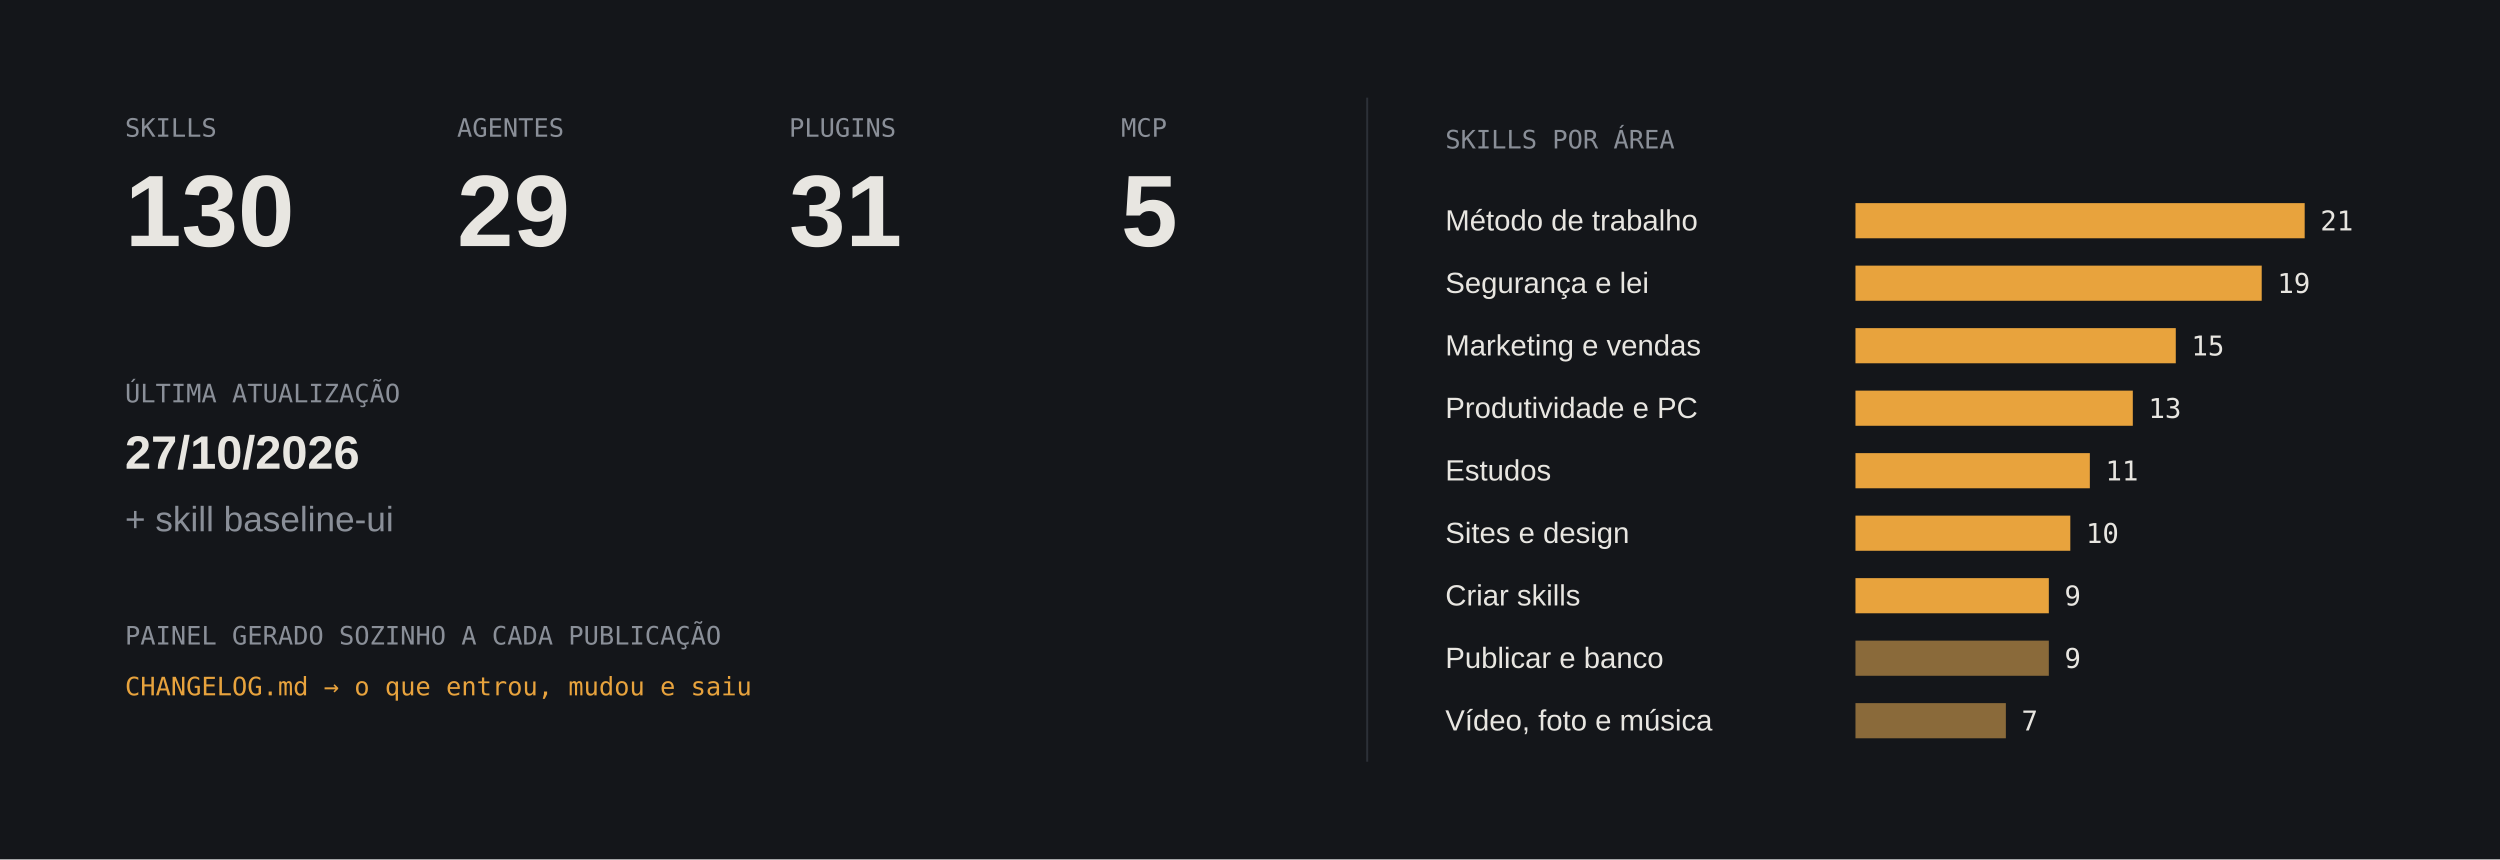
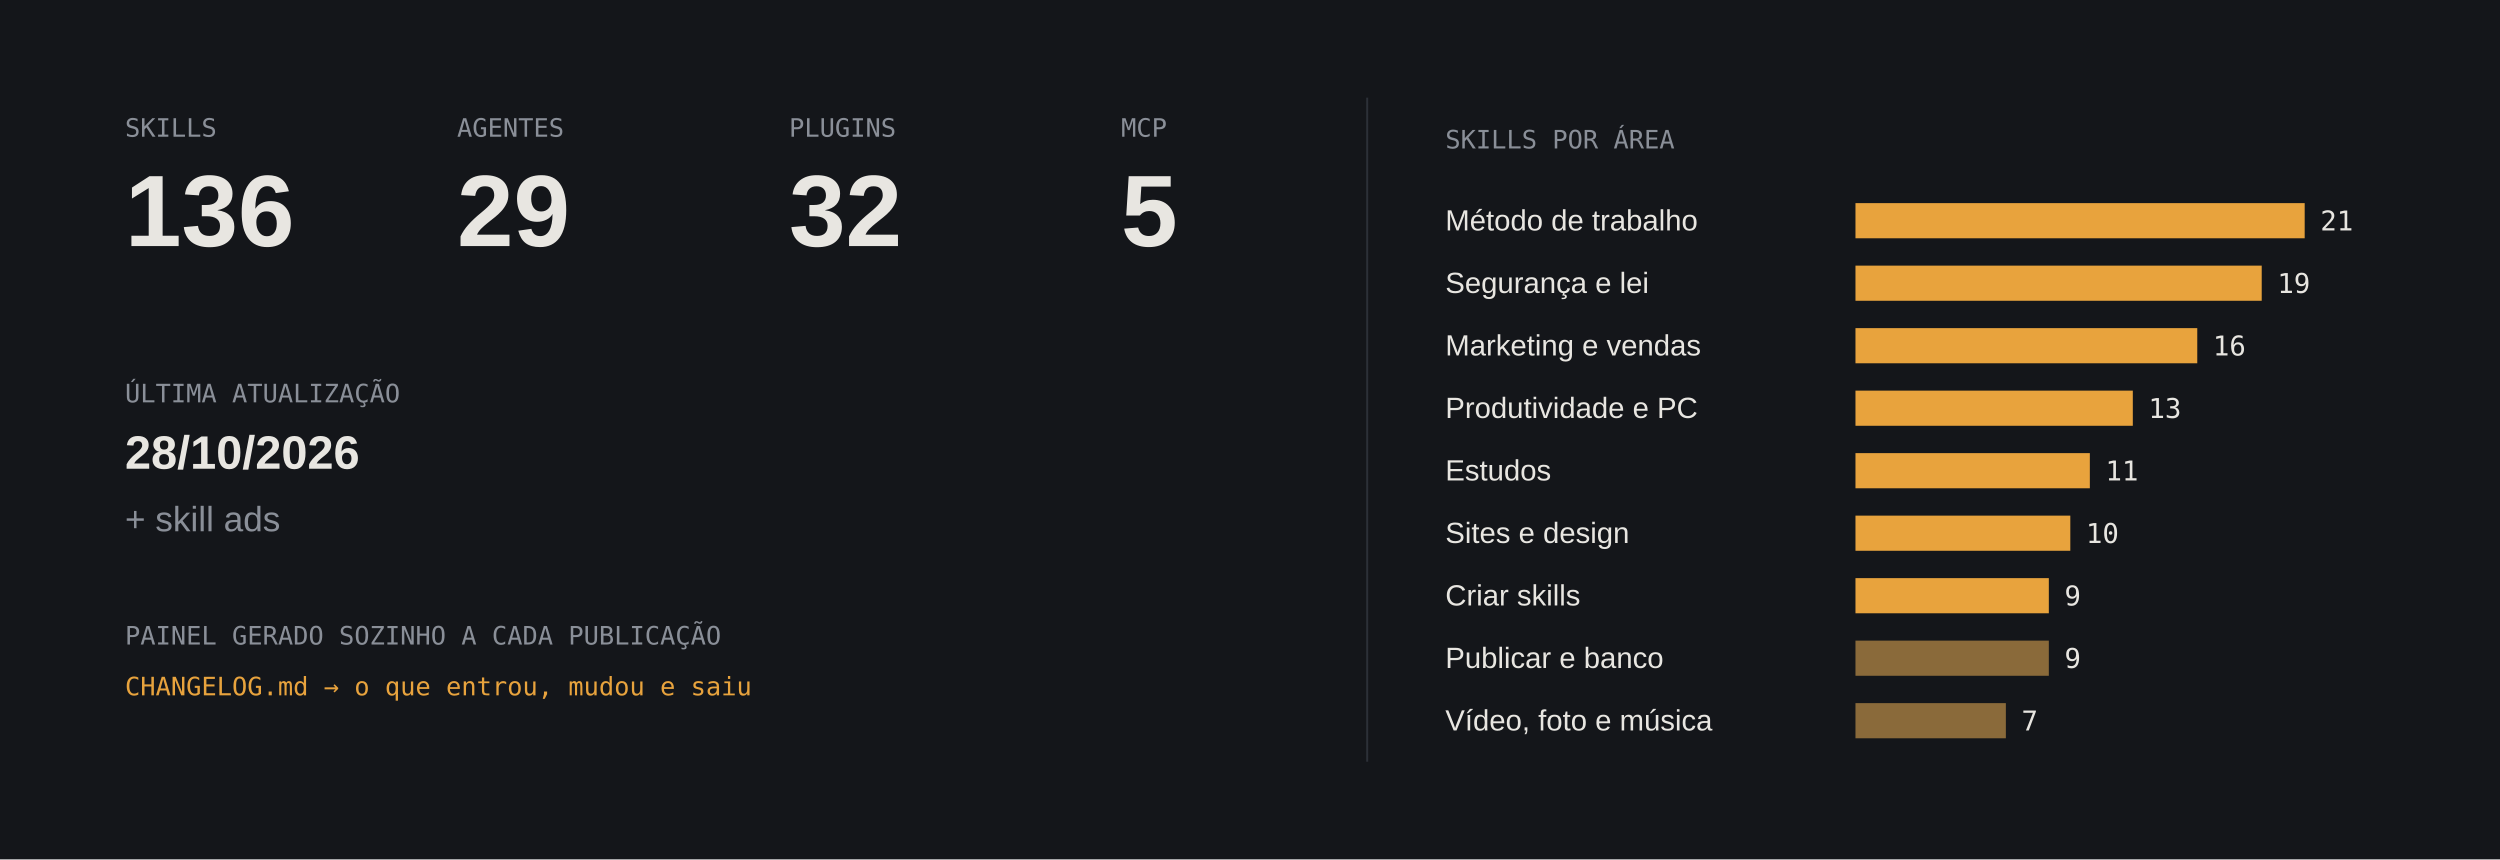
- <svg xmlns="http://www.w3.org/2000/svg" viewBox="0 0 1280 440" width="1280" height="440" role="img" aria-label="Painel do kit: skills por área e última atualização 27/10/2026">
+ <svg xmlns="http://www.w3.org/2000/svg" viewBox="0 0 1280 440" width="1280" height="440" role="img" aria-label="Painel do kit: skills por área e última atualização 28/10/2026">
  <rect width="1280" height="440" fill="#14161a" />
  <text x="64" y="70" font-family="'JetBrains Mono','Cascadia Code',Consolas,'DejaVu Sans Mono',monospace" font-size="13" fill="#8a8f98">SKILLS</text>
-   <text x="64" y="126" font-family="'Inter Tight','Segoe UI','Helvetica Neue',Arial,sans-serif" font-size="52" font-weight="700" fill="#e8e6e1">130</text>
+   <text x="64" y="126" font-family="'Inter Tight','Segoe UI','Helvetica Neue',Arial,sans-serif" font-size="52" font-weight="700" fill="#e8e6e1">136</text>
  <text x="234" y="70" font-family="'JetBrains Mono','Cascadia Code',Consolas,'DejaVu Sans Mono',monospace" font-size="13" fill="#8a8f98">AGENTES</text>
  <text x="234" y="126" font-family="'Inter Tight','Segoe UI','Helvetica Neue',Arial,sans-serif" font-size="52" font-weight="700" fill="#e8e6e1">29</text>
  <text x="404" y="70" font-family="'JetBrains Mono','Cascadia Code',Consolas,'DejaVu Sans Mono',monospace" font-size="13" fill="#8a8f98">PLUGINS</text>
-   <text x="404" y="126" font-family="'Inter Tight','Segoe UI','Helvetica Neue',Arial,sans-serif" font-size="52" font-weight="700" fill="#e8e6e1">31</text>
+   <text x="404" y="126" font-family="'Inter Tight','Segoe UI','Helvetica Neue',Arial,sans-serif" font-size="52" font-weight="700" fill="#e8e6e1">32</text>
  <text x="574" y="70" font-family="'JetBrains Mono','Cascadia Code',Consolas,'DejaVu Sans Mono',monospace" font-size="13" fill="#8a8f98">MCP</text>
  <text x="574" y="126" font-family="'Inter Tight','Segoe UI','Helvetica Neue',Arial,sans-serif" font-size="52" font-weight="700" fill="#e8e6e1">5</text>
  <text x="64" y="206" font-family="'JetBrains Mono','Cascadia Code',Consolas,'DejaVu Sans Mono',monospace" font-size="13" fill="#8a8f98">ÚLTIMA ATUALIZAÇÃO</text>
-   <text x="64" y="240" font-family="'Inter Tight','Segoe UI','Helvetica Neue',Arial,sans-serif" font-size="24" font-weight="700" fill="#e8e6e1">27/10/2026</text>
-   <text x="64" y="272" font-family="'Inter Tight','Segoe UI','Helvetica Neue',Arial,sans-serif" font-size="18" fill="#8a8f98">+ skill baseline-ui</text>
+   <text x="64" y="240" font-family="'Inter Tight','Segoe UI','Helvetica Neue',Arial,sans-serif" font-size="24" font-weight="700" fill="#e8e6e1">28/10/2026</text>
+   <text x="64" y="272" font-family="'Inter Tight','Segoe UI','Helvetica Neue',Arial,sans-serif" font-size="18" fill="#8a8f98">+ skill ads</text>
  <text x="64" y="330" font-family="'JetBrains Mono','Cascadia Code',Consolas,'DejaVu Sans Mono',monospace" font-size="13" fill="#8a8f98">PAINEL GERADO SOZINHO A CADA PUBLICAÇÃO</text>
  <text x="64" y="356" font-family="'JetBrains Mono','Cascadia Code',Consolas,'DejaVu Sans Mono',monospace" font-size="13" fill="#e8a33d">CHANGELOG.md → o que entrou, mudou e saiu</text>
  <line x1="700" y1="50" x2="700" y2="390" stroke="#2c3038" />
  <text x="740" y="76" font-family="'JetBrains Mono','Cascadia Code',Consolas,'DejaVu Sans Mono',monospace" font-size="13" fill="#8a8f98">SKILLS POR ÁREA</text>
  <text x="740" y="118" font-family="'Inter Tight','Segoe UI','Helvetica Neue',Arial,sans-serif" font-size="15" fill="#e8e6e1">Método de trabalho</text>
  <rect x="950" y="104" width="230" height="18" fill="#e8a33d" />
  <text x="1188" y="118" font-family="'JetBrains Mono','Cascadia Code',Consolas,'DejaVu Sans Mono',monospace" font-size="14" fill="#e8e6e1">21</text>
  <text x="740" y="150" font-family="'Inter Tight','Segoe UI','Helvetica Neue',Arial,sans-serif" font-size="15" fill="#e8e6e1">Segurança e lei</text>
  <rect x="950" y="136" width="208" height="18" fill="#e8a33d" />
  <text x="1166" y="150" font-family="'JetBrains Mono','Cascadia Code',Consolas,'DejaVu Sans Mono',monospace" font-size="14" fill="#e8e6e1">19</text>
  <text x="740" y="182" font-family="'Inter Tight','Segoe UI','Helvetica Neue',Arial,sans-serif" font-size="15" fill="#e8e6e1">Marketing e vendas</text>
-   <rect x="950" y="168" width="164" height="18" fill="#e8a33d" />
-   <text x="1122" y="182" font-family="'JetBrains Mono','Cascadia Code',Consolas,'DejaVu Sans Mono',monospace" font-size="14" fill="#e8e6e1">15</text>
+   <rect x="950" y="168" width="175" height="18" fill="#e8a33d" />
+   <text x="1133" y="182" font-family="'JetBrains Mono','Cascadia Code',Consolas,'DejaVu Sans Mono',monospace" font-size="14" fill="#e8e6e1">16</text>
  <text x="740" y="214" font-family="'Inter Tight','Segoe UI','Helvetica Neue',Arial,sans-serif" font-size="15" fill="#e8e6e1">Produtividade e PC</text>
  <rect x="950" y="200" width="142" height="18" fill="#e8a33d" />
  <text x="1100" y="214" font-family="'JetBrains Mono','Cascadia Code',Consolas,'DejaVu Sans Mono',monospace" font-size="14" fill="#e8e6e1">13</text>
  <text x="740" y="246" font-family="'Inter Tight','Segoe UI','Helvetica Neue',Arial,sans-serif" font-size="15" fill="#e8e6e1">Estudos</text>
  <rect x="950" y="232" width="120" height="18" fill="#e8a33d" />
  <text x="1078" y="246" font-family="'JetBrains Mono','Cascadia Code',Consolas,'DejaVu Sans Mono',monospace" font-size="14" fill="#e8e6e1">11</text>
  <text x="740" y="278" font-family="'Inter Tight','Segoe UI','Helvetica Neue',Arial,sans-serif" font-size="15" fill="#e8e6e1">Sites e design</text>
  <rect x="950" y="264" width="110" height="18" fill="#e8a33d" />
  <text x="1068" y="278" font-family="'JetBrains Mono','Cascadia Code',Consolas,'DejaVu Sans Mono',monospace" font-size="14" fill="#e8e6e1">10</text>
  <text x="740" y="310" font-family="'Inter Tight','Segoe UI','Helvetica Neue',Arial,sans-serif" font-size="15" fill="#e8e6e1">Criar skills</text>
  <rect x="950" y="296" width="99" height="18" fill="#e8a33d" />
  <text x="1057" y="310" font-family="'JetBrains Mono','Cascadia Code',Consolas,'DejaVu Sans Mono',monospace" font-size="14" fill="#e8e6e1">9</text>
  <text x="740" y="342" font-family="'Inter Tight','Segoe UI','Helvetica Neue',Arial,sans-serif" font-size="15" fill="#e8e6e1">Publicar e banco</text>
  <rect x="950" y="328" width="99" height="18" fill="#8a6a3a" />
  <text x="1057" y="342" font-family="'JetBrains Mono','Cascadia Code',Consolas,'DejaVu Sans Mono',monospace" font-size="14" fill="#e8e6e1">9</text>
  <text x="740" y="374" font-family="'Inter Tight','Segoe UI','Helvetica Neue',Arial,sans-serif" font-size="15" fill="#e8e6e1">Vídeo, foto e música</text>
  <rect x="950" y="360" width="77" height="18" fill="#8a6a3a" />
  <text x="1035" y="374" font-family="'JetBrains Mono','Cascadia Code',Consolas,'DejaVu Sans Mono',monospace" font-size="14" fill="#e8e6e1">7</text>
</svg>
